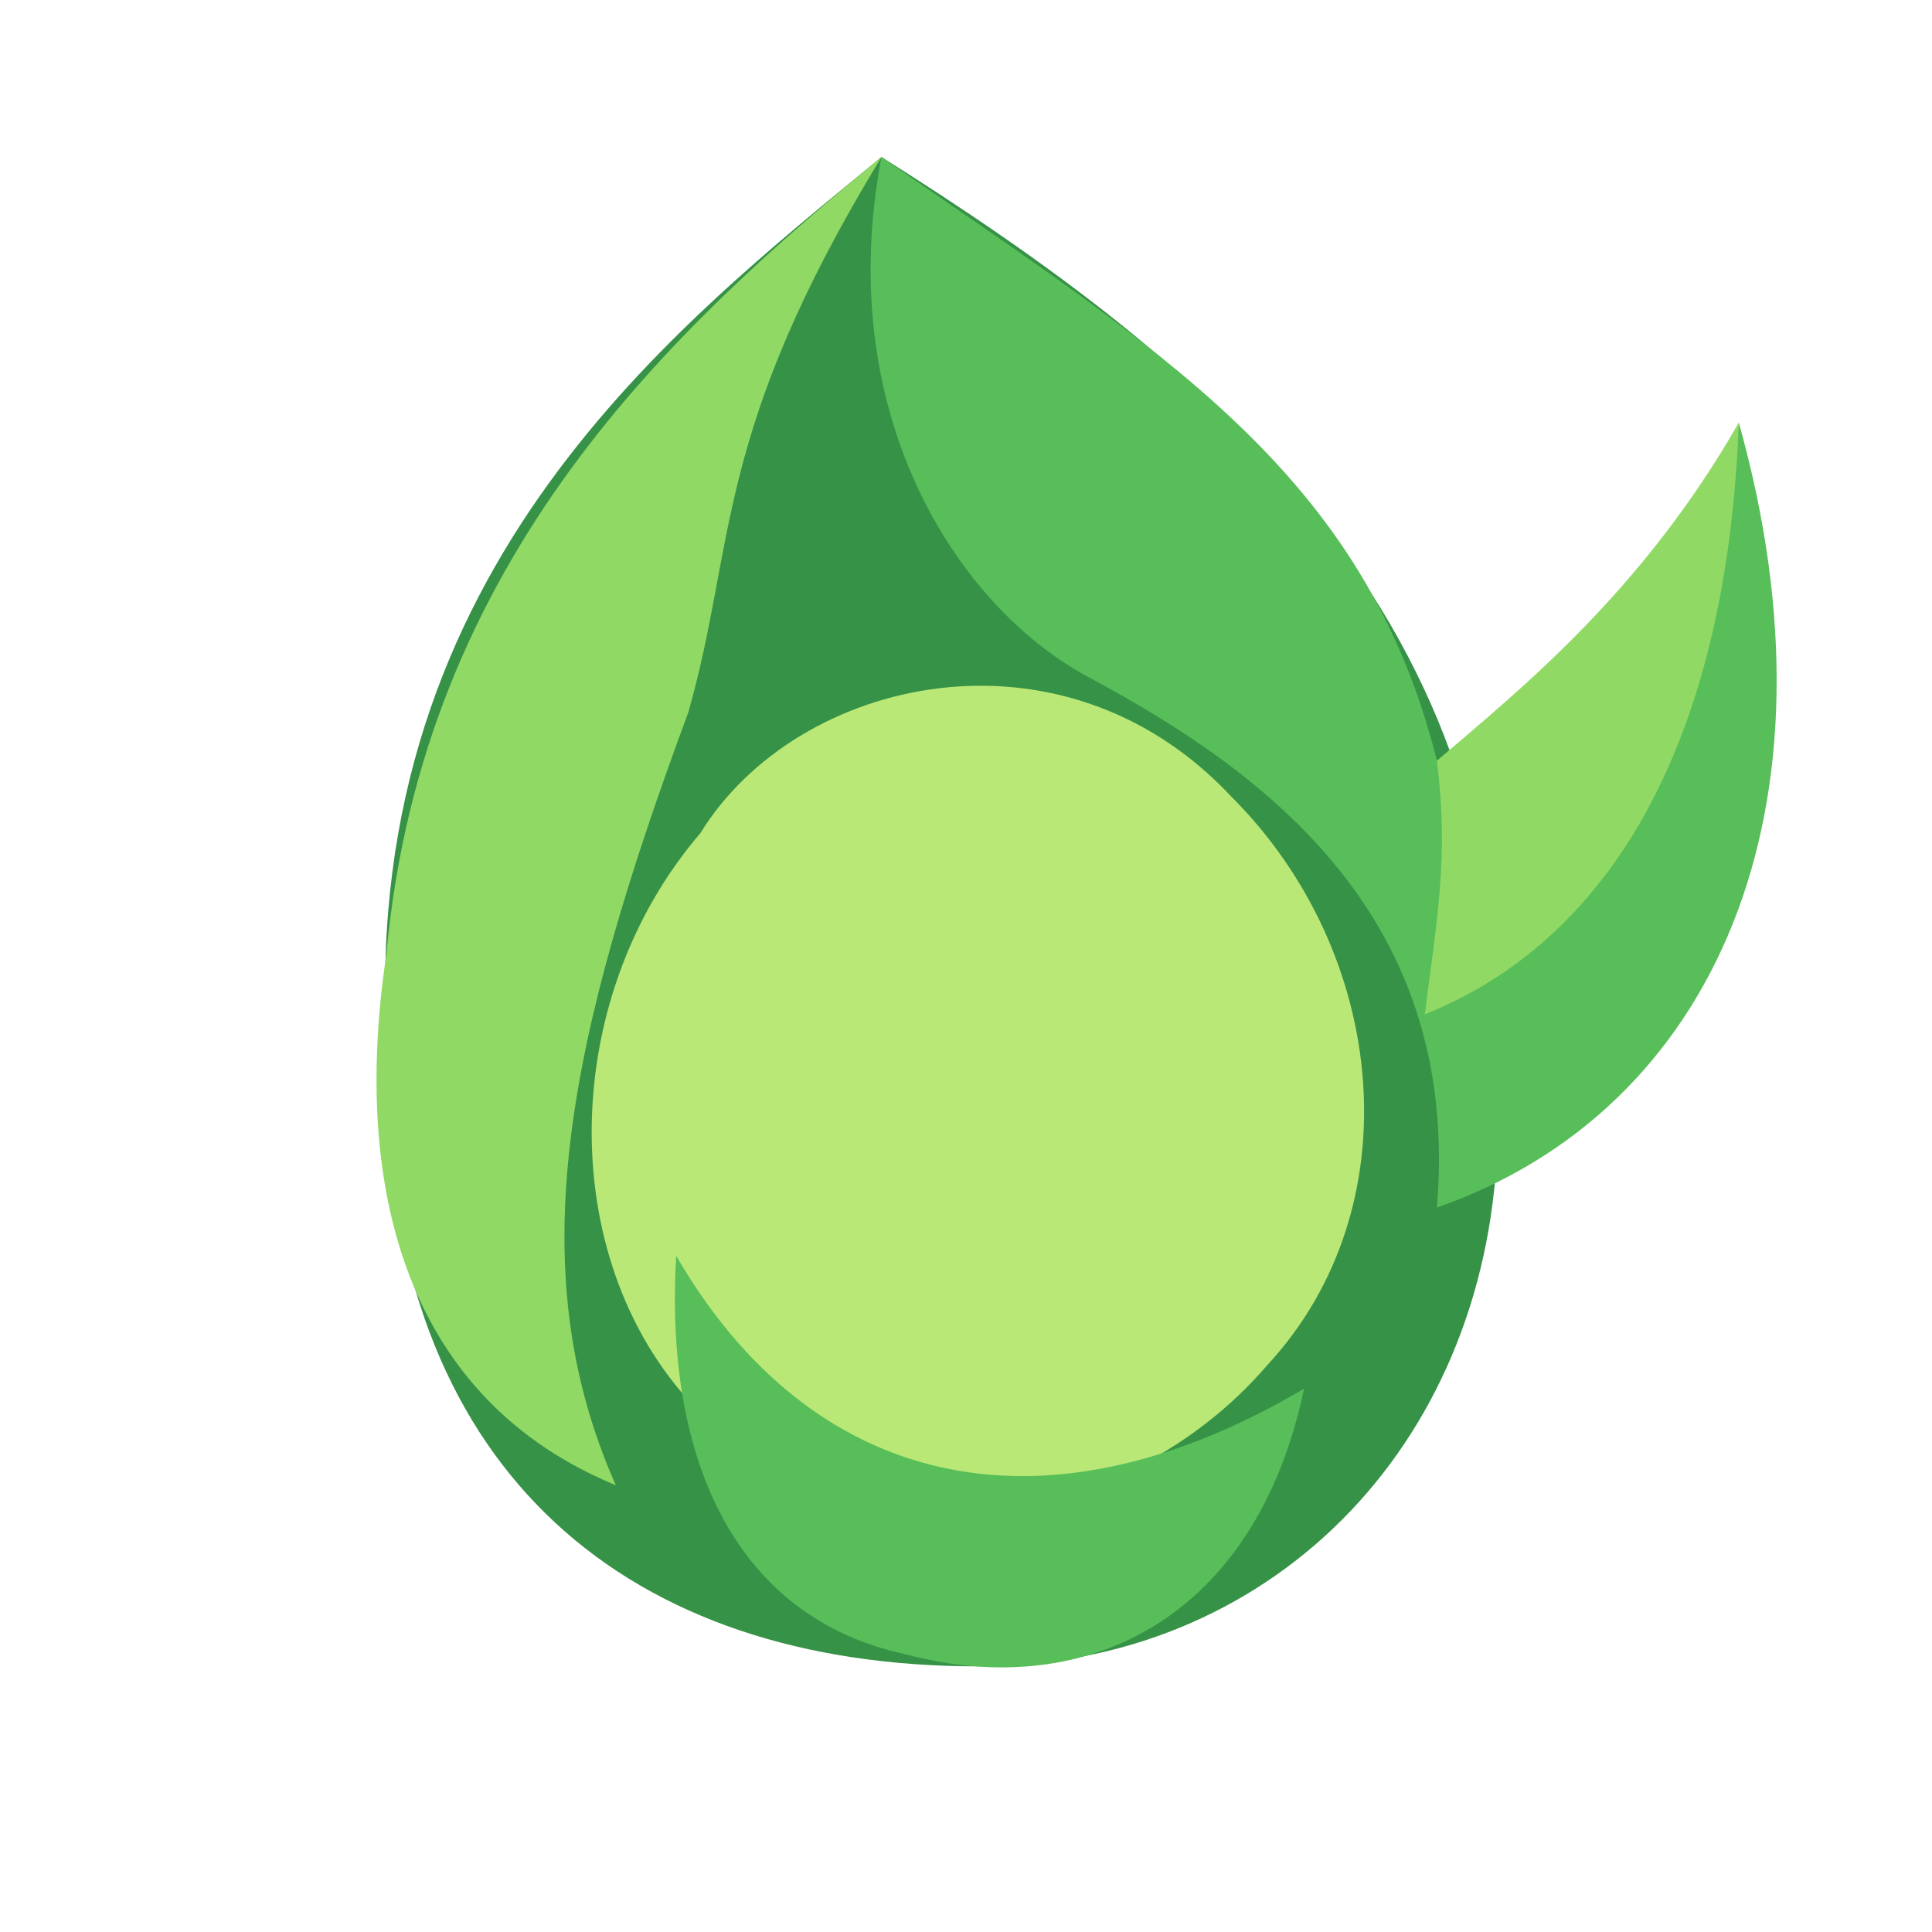
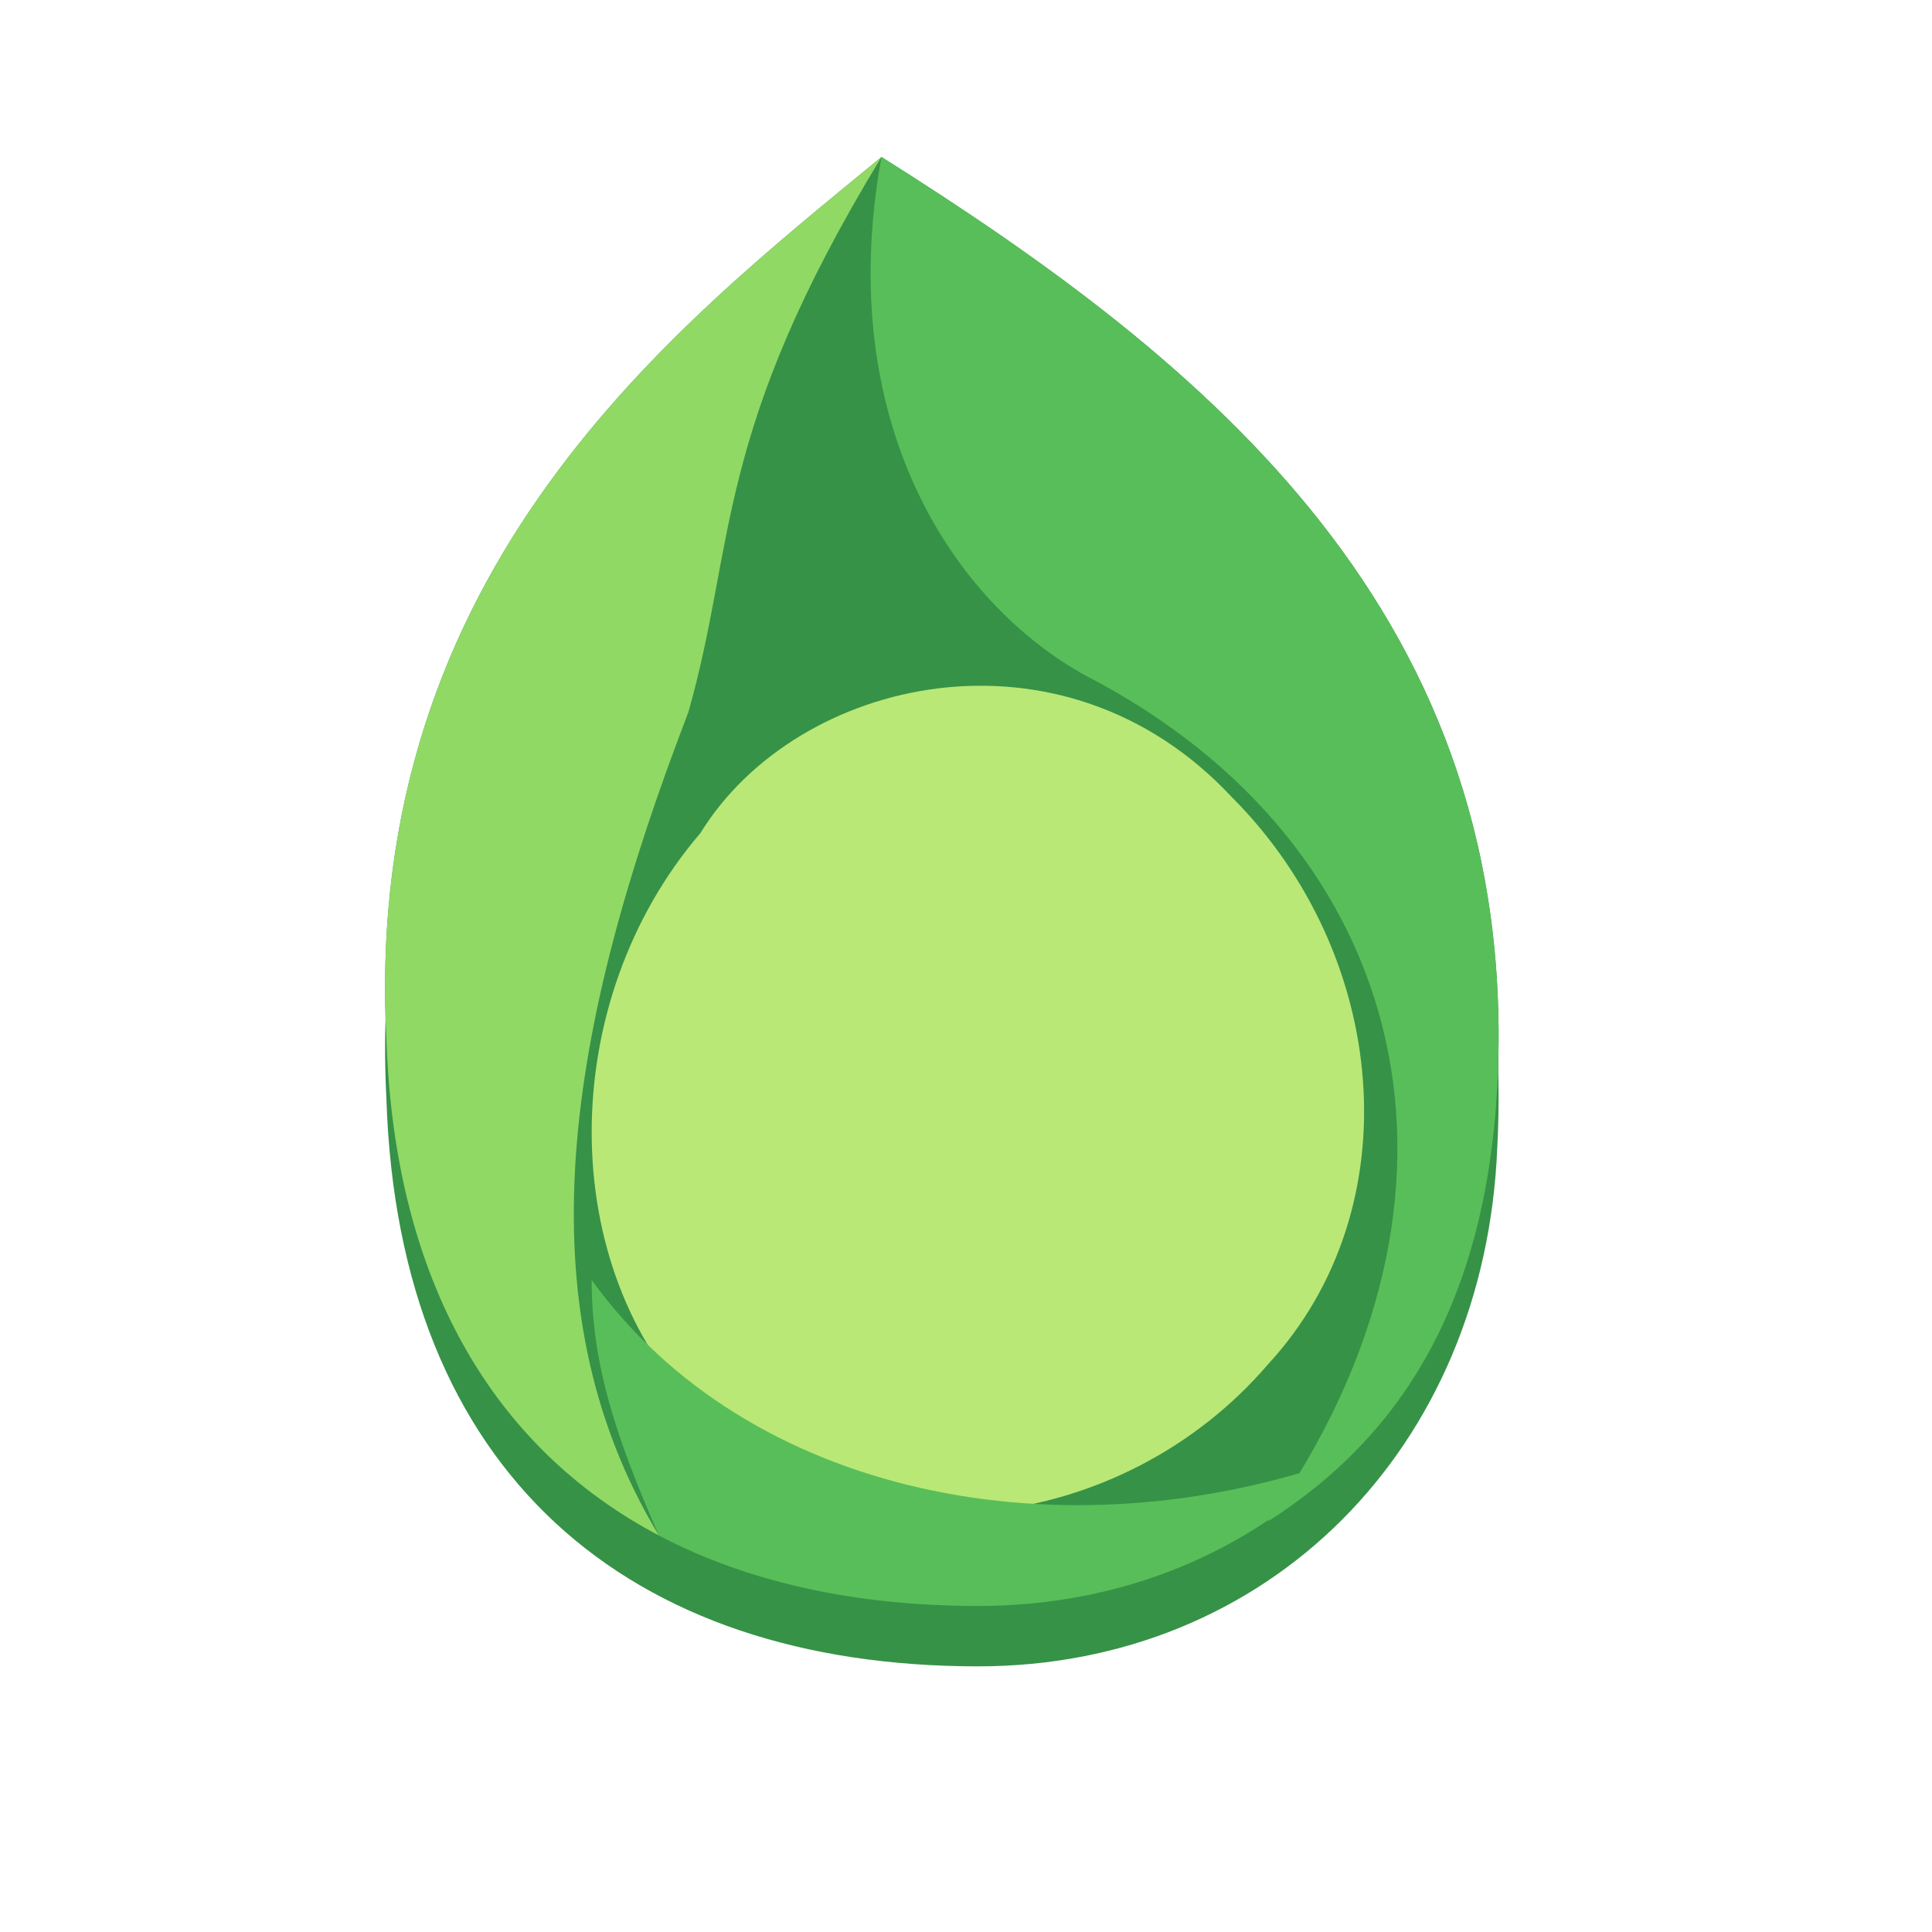
<svg xmlns="http://www.w3.org/2000/svg" viewBox="0 0 160 160" role="img" aria-label="3 · Brote con capucha · cuerpo">
  <g transform="translate(0 5)">
    <path d="M73 13C56 27 30 47 32 86c1 31 20 47 49 47 24 0 42-18 43-43 2-39-24-60-51-77Z" fill="#369247" />
  </g>
  <path d="M73 13C56 27 30 47 32 86c1 31 20 47 49 47 24 0 42-18 43-43 2-39-24-60-51-77Z" fill="#369247" />
-   <path d="M73 13C59 36 61 45 57 59 47 86 43 105 51 123 34 116 29 99 32 79c3-33 24-52 41-66Z" fill="#91D965" />
+   <path d="M73 13C56 27 30 47 32 86C32.65 106.15 40.905 119.963 54.568 127.163C43 108 47 85 57 59C61 45 59 36 73 13Z" fill="#91D965" />
  <path d="M58 69C66 56 88 51 102 66c13 13 15 34 3 47-12 14-34 17-47 4-12-12-12-34 0-48Z" fill="#B9E877" />
-   <path d="M73 13C96 29 113 39 119 63c9-2 19-12 25-28 9 32-2 57-25 65 2-24-14-36-29-44-11-6-21-22-17-43Z" fill="#58BE59" />
-   <path d="M119 63C126 57 136 49 144 35c-1 27-11 43-26 49 1-8 2-13 1-21Z" fill="#91D965" />
-   <path d="M56 104C67 123 86 128 108 115c-4 19-18 26-33 22-14-3-20-16-19-33Z" fill="#58BE59" />
+   <path d="M73 13C100 30 126 51 124 90C123 108 116 119 105 126C124 99 117 70 90 56C79 50 69 35 73 13Z" fill="#58BE59" />
+   <path d="M49 106C62 124 88 129 111.125 120.875C103.5 128.5 93 133 81 133C70.85 133 61.925 131.04 54.568 127.163C51 119 49 113 49 106Z" fill="#58BE59" />
</svg>
